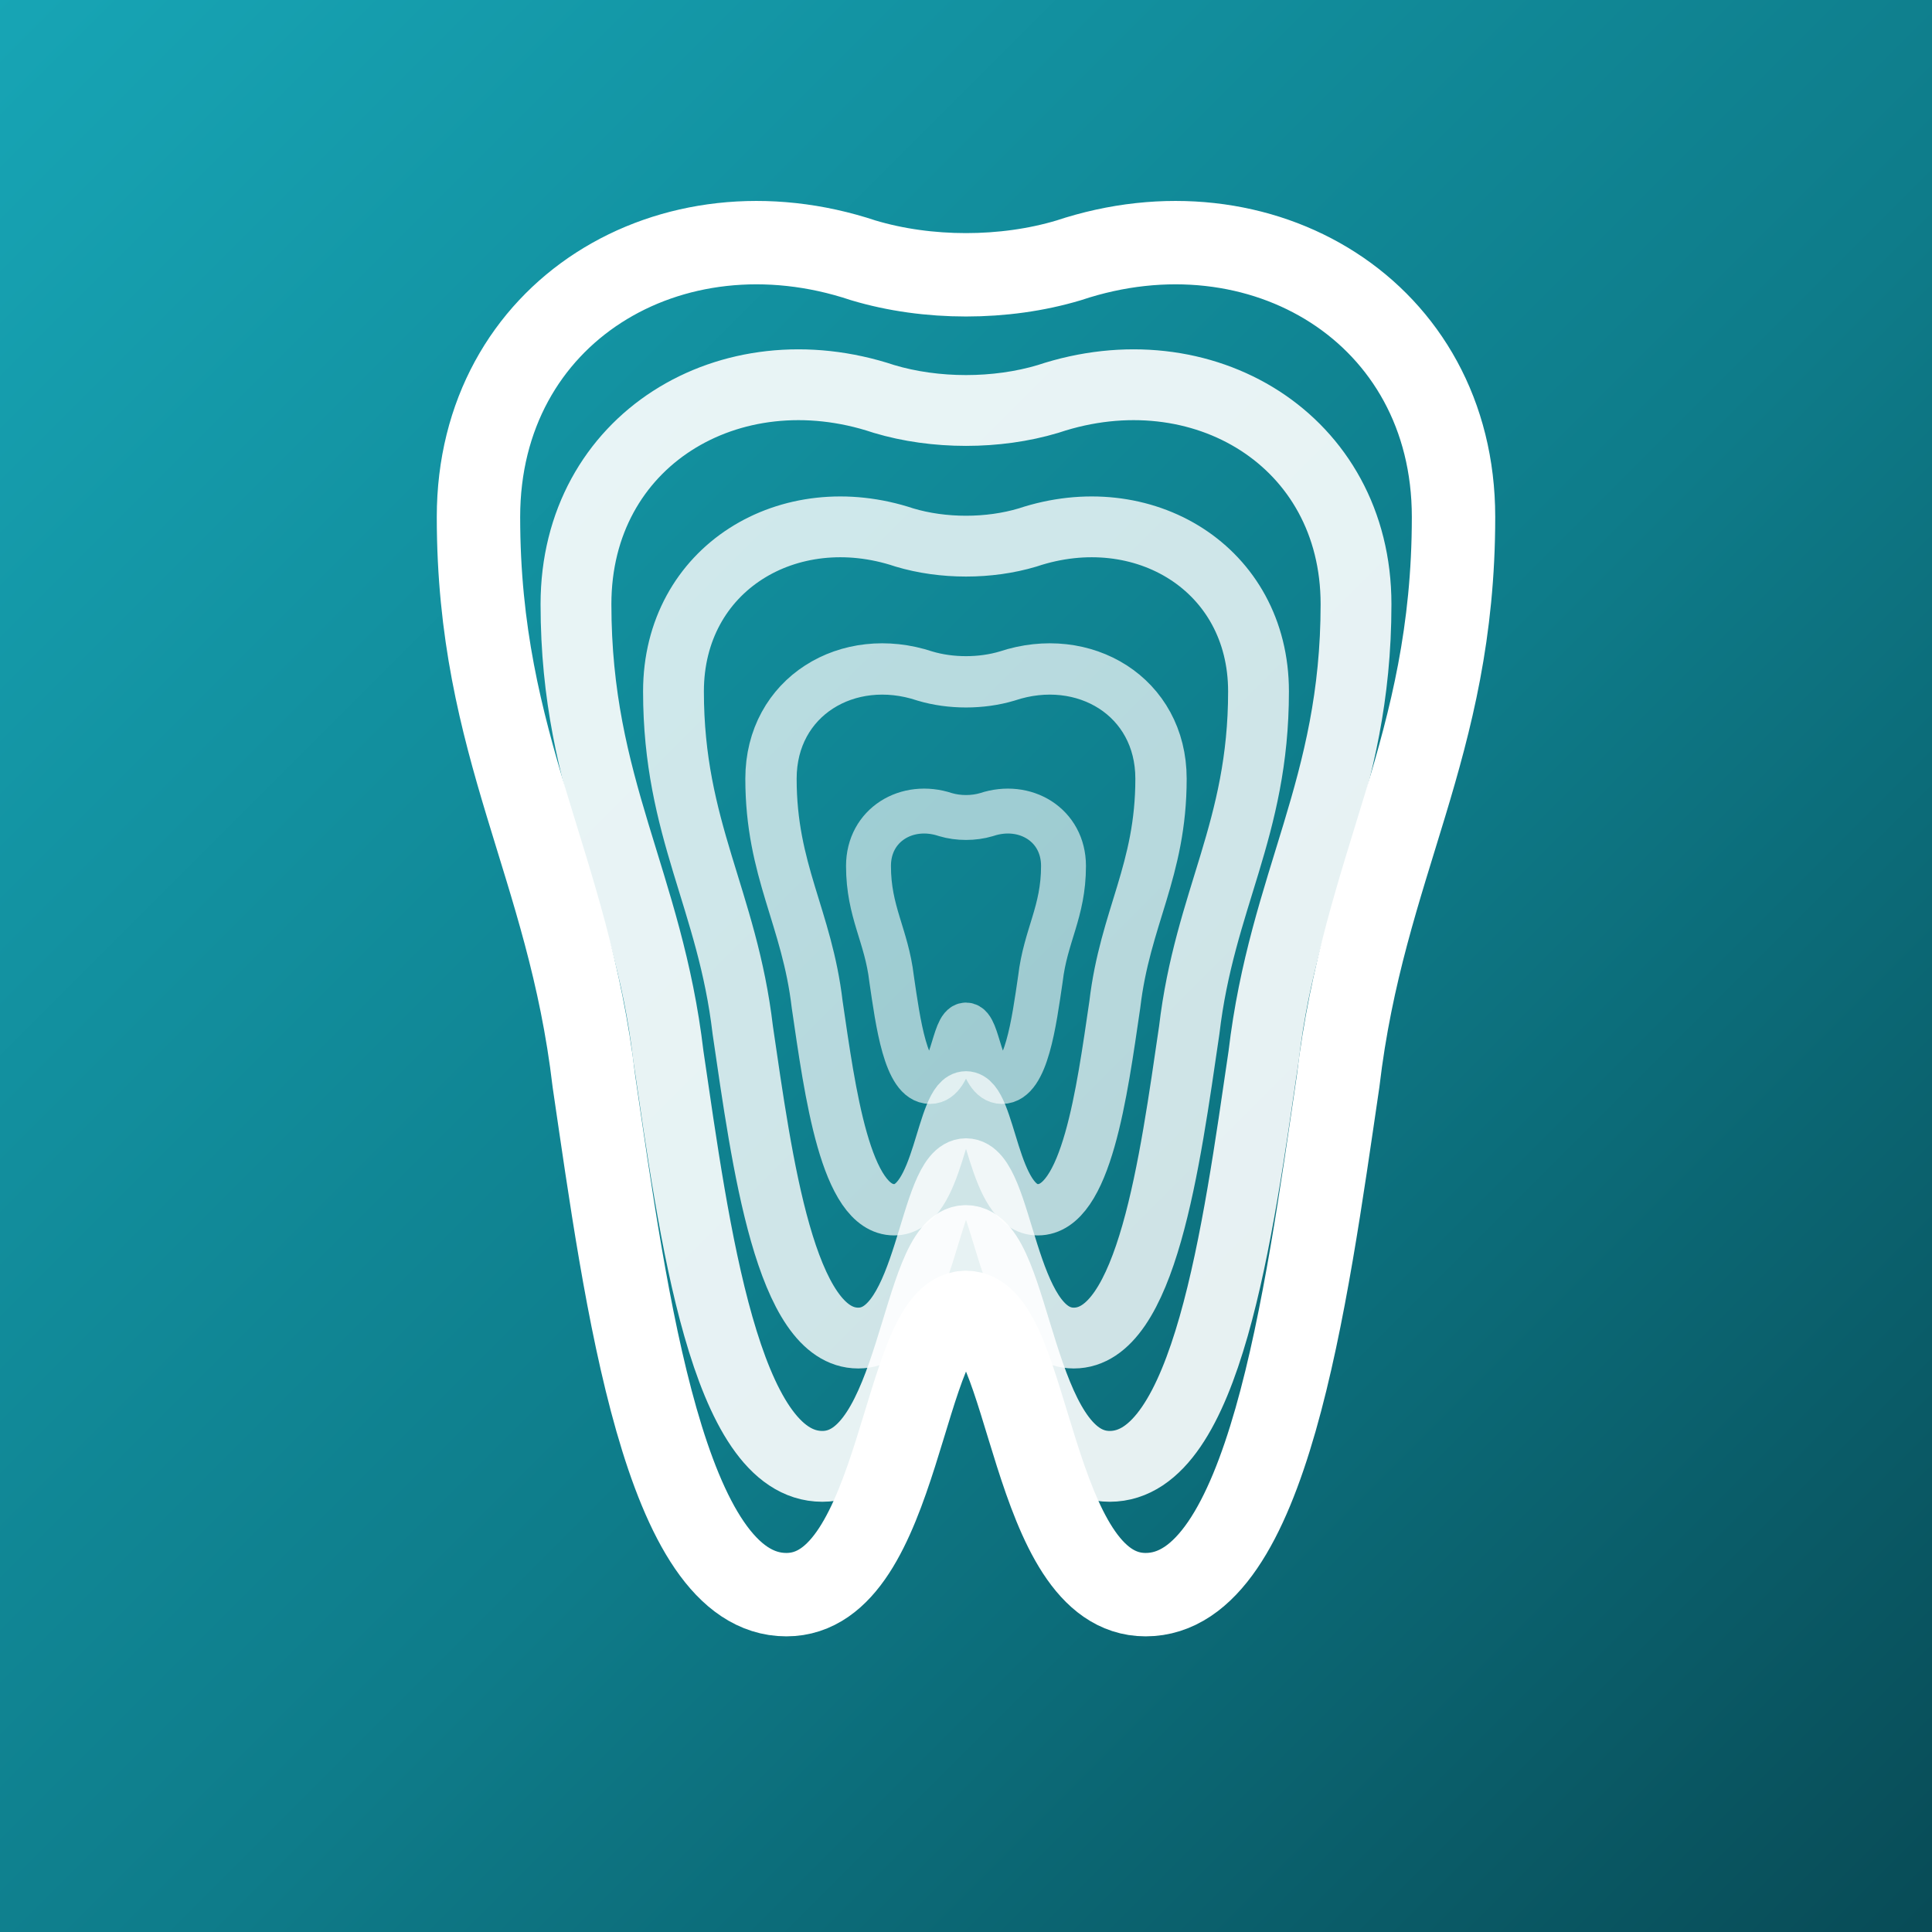
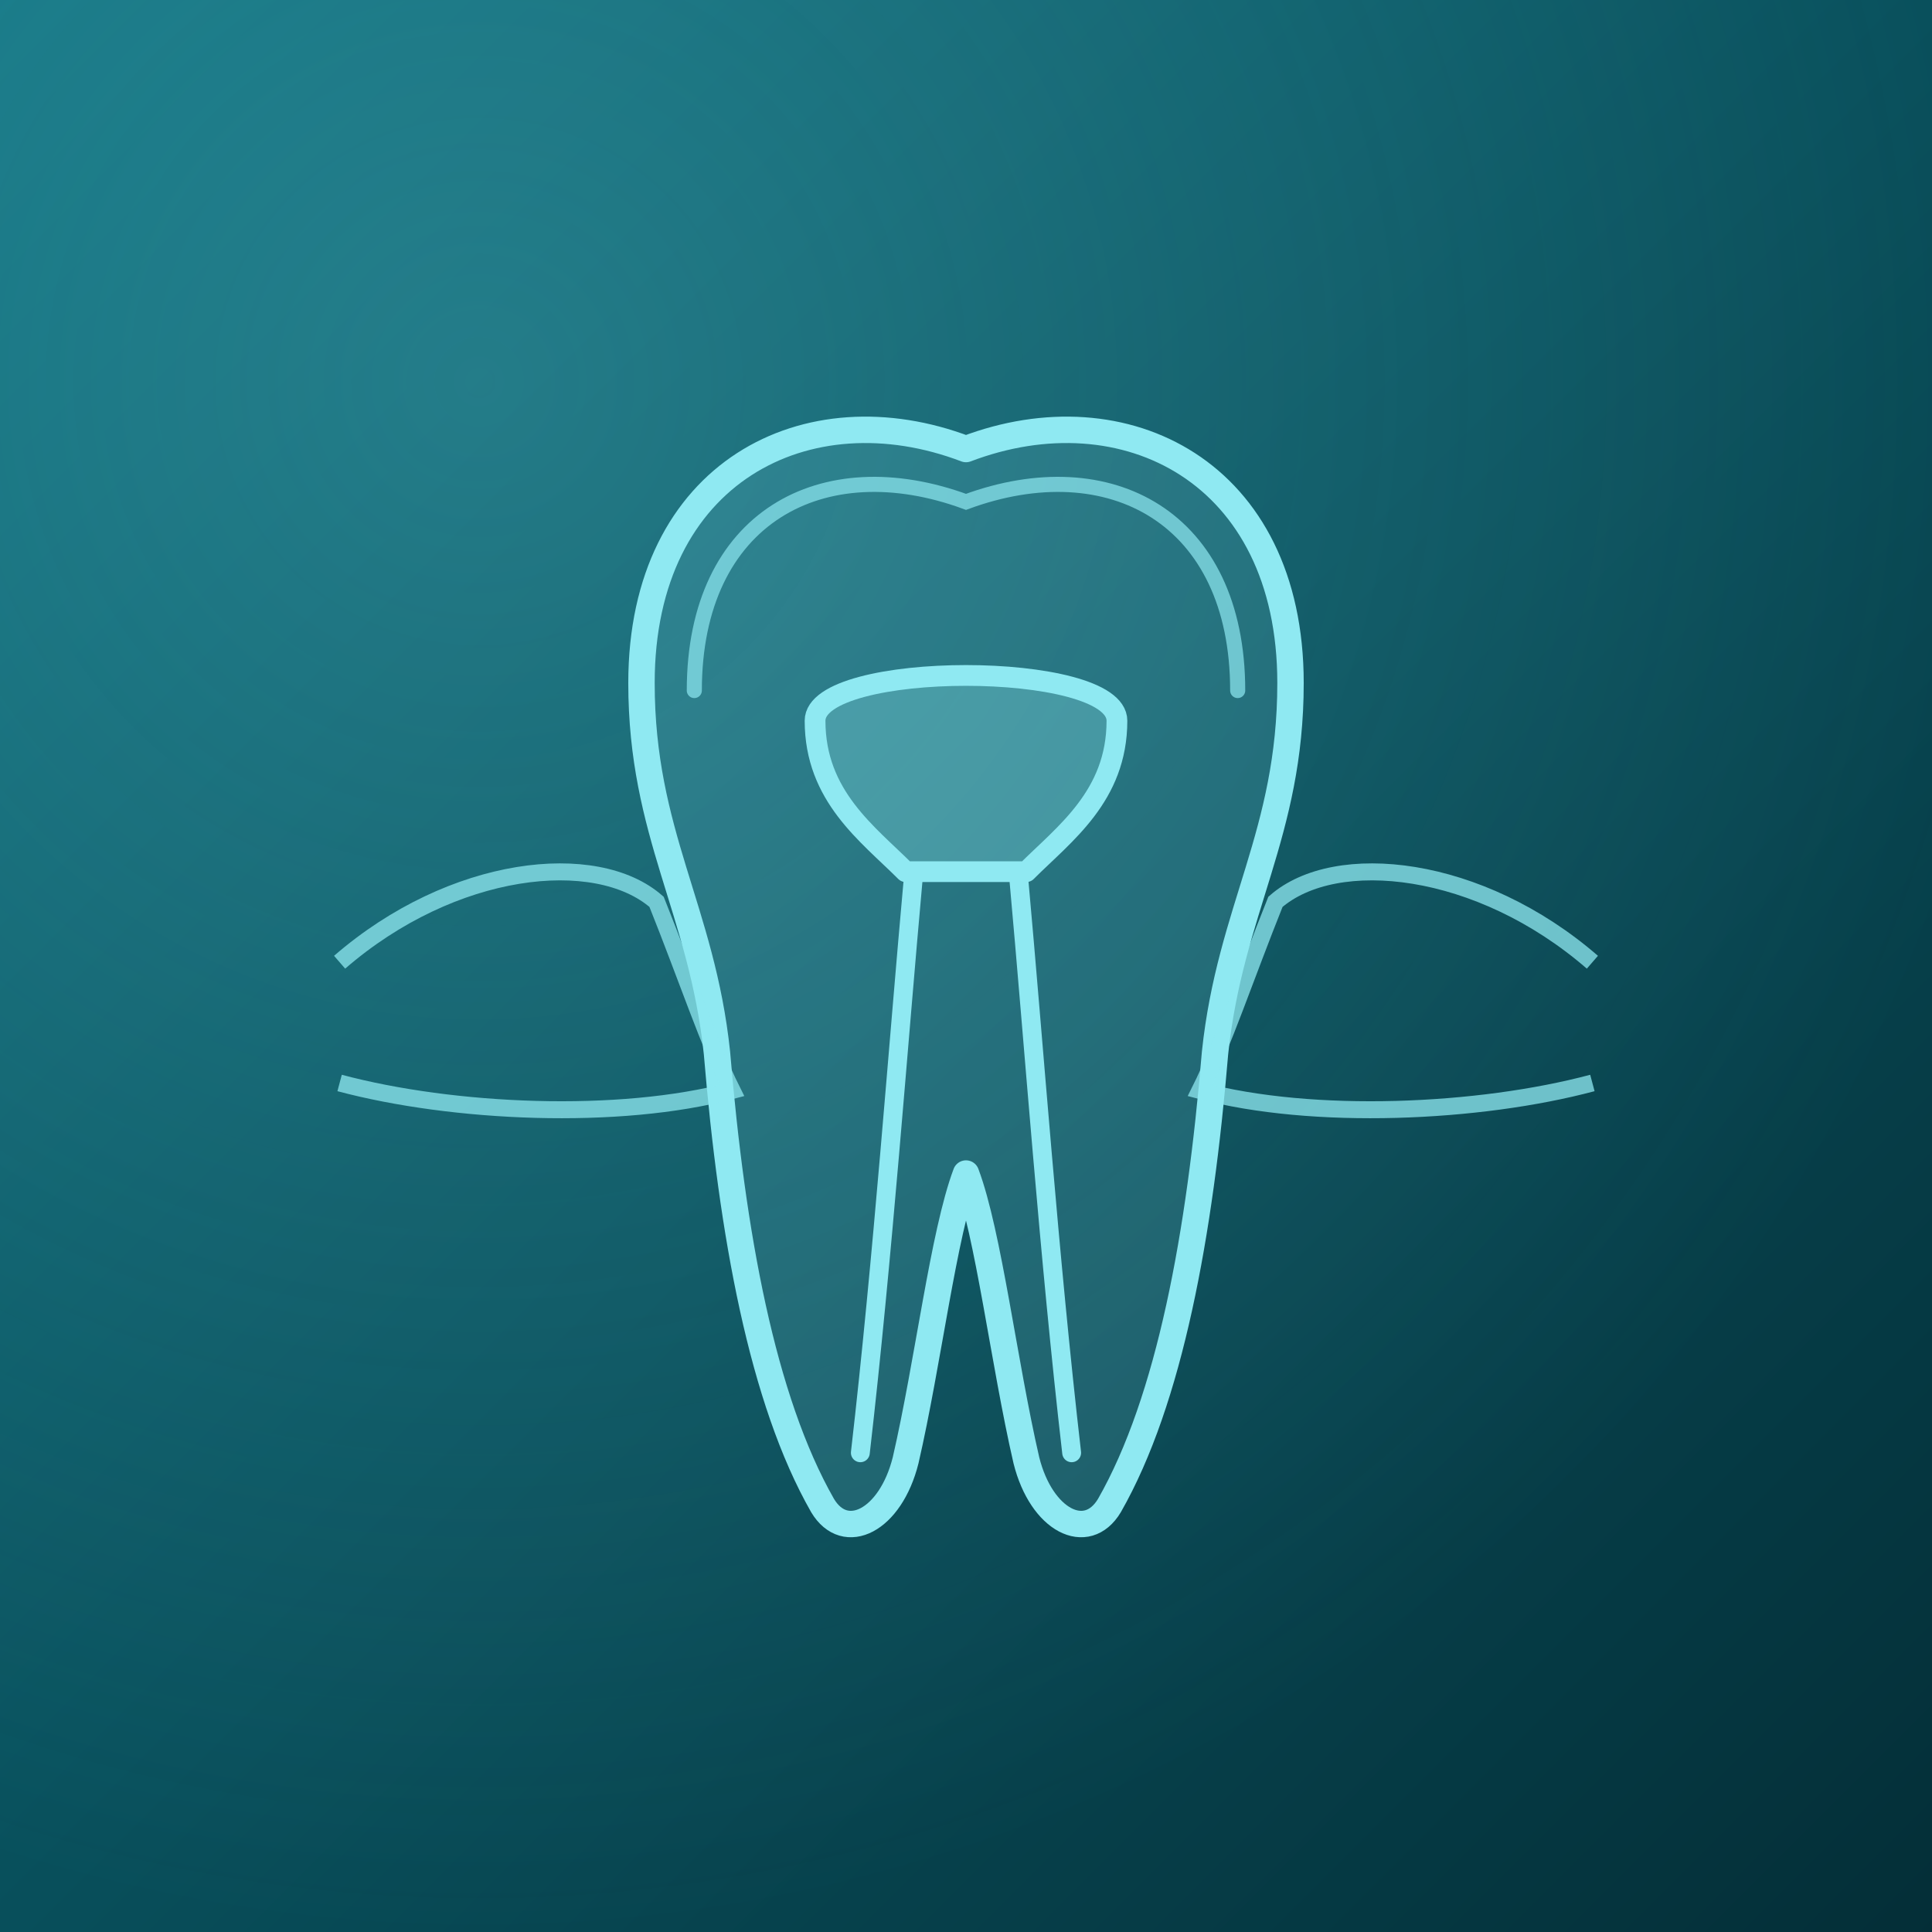
<svg xmlns="http://www.w3.org/2000/svg" viewBox="0 0 1024 1024">
  <defs>
    <linearGradient id="bg" x1="0" y1="0" x2="1" y2="1">
-       <stop offset="0" stop-color="#17a5b5" />
-       <stop offset=".55" stop-color="#0e7c8a" />
-       <stop offset="1" stop-color="#084b56" />
+       <stop offset="0" stop-color="#0c6d7b" />
+       <stop offset=".5" stop-color="#084f5b" />
+       <stop offset="1" stop-color="#042e37" />
    </linearGradient>
+     <radialGradient id="gl" cx=".25" cy=".2" r=".8">
+       <stop offset="0" stop-color="#7fe3ee" stop-opacity=".22" />
+       <stop offset="1" stop-color="#7fe3ee" stop-opacity="0" />
+     </radialGradient>
  </defs>
  <rect width="1024" height="1024" fill="url(#bg)" />
-   <g transform="translate(-32.0,-52.4) scale(34)">
-     <path d="M8.4 9.6C8.4 6.4 11.4 4.6 14.4 5.6c1 .3 2.2.3 3.2 0 3-1 6 .8 6 4 0 3.6-1.4 5.4-1.8 8.8-.5 3.4-1.1 8-3 8-1.8 0-1.8-4.4-2.8-4.4s-1 4.4-2.8 4.4c-1.9 0-2.5-4.6-3-8-.4-3.4-1.8-5.2-1.8-8.8z" transform="translate(0.00,0.00) scale(1.0)" fill="none" stroke="#fff" stroke-width="1.30" stroke-linejoin="round" opacity="1" />
-     <path d="M8.4 9.6C8.4 6.4 11.4 4.6 14.4 5.6c1 .3 2.2.3 3.2 0 3-1 6 .8 6 4 0 3.6-1.4 5.4-1.8 8.8-.5 3.4-1.1 8-3 8-1.8 0-1.8-4.4-2.8-4.4s-1 4.4-2.8 4.4c-1.9 0-2.5-4.6-3-8-.4-3.4-1.8-5.2-1.8-8.8z" transform="translate(3.20,3.28) scale(0.8)" fill="none" stroke="#fff" stroke-width="1.38" stroke-linejoin="round" opacity="0.9" />
-     <path d="M8.4 9.6C8.4 6.4 11.4 4.6 14.4 5.6c1 .3 2.2.3 3.2 0 3-1 6 .8 6 4 0 3.6-1.4 5.4-1.8 8.8-.5 3.4-1.1 8-3 8-1.8 0-1.8-4.4-2.8-4.4s-1 4.4-2.8 4.4c-1.9 0-2.5-4.6-3-8-.4-3.4-1.8-5.2-1.8-8.8z" transform="translate(6.40,6.56) scale(0.6)" fill="none" stroke="#fff" stroke-width="1.58" stroke-linejoin="round" opacity="0.8" />
-     <path d="M8.4 9.6C8.4 6.4 11.4 4.6 14.4 5.6c1 .3 2.2.3 3.2 0 3-1 6 .8 6 4 0 3.6-1.4 5.4-1.8 8.8-.5 3.4-1.1 8-3 8-1.8 0-1.8-4.4-2.8-4.4s-1 4.4-2.8 4.4c-1.9 0-2.5-4.6-3-8-.4-3.4-1.8-5.2-1.8-8.8z" transform="translate(9.60,9.84) scale(0.4)" fill="none" stroke="#fff" stroke-width="2.00" stroke-linejoin="round" opacity="0.7" />
-     <path d="M8.4 9.6C8.4 6.4 11.4 4.6 14.4 5.6c1 .3 2.2.3 3.2 0 3-1 6 .8 6 4 0 3.6-1.4 5.4-1.8 8.8-.5 3.4-1.1 8-3 8-1.8 0-1.8-4.4-2.8-4.4s-1 4.4-2.8 4.4c-1.9 0-2.5-4.6-3-8-.4-3.4-1.8-5.2-1.8-8.8z" transform="translate(12.80,13.12) scale(0.2)" fill="none" stroke="#fff" stroke-width="3.50" stroke-linejoin="round" opacity="0.6" />
+   <rect width="1024" height="1024" fill="url(#gl)" />
+   <g transform="translate(132.0,126.0) scale(2.0)">
+     <path d="M104 118C104 62 148 40 190 56C232 40 276 62 276 118C276 158 260 178 256 216C252 264 244 308 228 336C222 346 210 340 206 324C200 298 196 264 190 248C184 264 180 298 174 324C170 340 158 346 152 336C136 308 128 264 124 216C120 178 104 158 104 118Z" fill="#8fe9f2" fill-opacity=".14" stroke="#8fe9f2" stroke-width="7.0" stroke-linejoin="round" />
+     <path d="M150 128C150 112 230 112 230 128C230 148 216 158 206 168L174 168C164 158 150 148 150 128Z" fill="#8fe9f2" fill-opacity=".30" stroke="#8fe9f2" stroke-width="5.5" stroke-linejoin="round" />
+     <path d="M176 170C172 214 168 270 162 322M204 170C208 214 212 270 218 322" fill="none" stroke="#8fe9f2" stroke-width="5.0" stroke-linecap="round" />
+     <path d="M118 120C118 74 152 56 190 70C228 56 262 74 262 120" fill="none" stroke="#8fe9f2" stroke-width="4" opacity=".7" stroke-linecap="round" />
+     <path d="M24 192C54 166 92 162 108 176C116 196 122 214 128 226C98 234 54 232 24 224" fill="none" stroke="#8fe9f2" stroke-width="4.5" opacity=".75" />
+     <path d="M356 192C326 166 288 162 272 176C264 196 258 214 252 226C282 234 326 232 356 224" fill="none" stroke="#8fe9f2" stroke-width="4.5" opacity=".75" />
  </g>
</svg>
